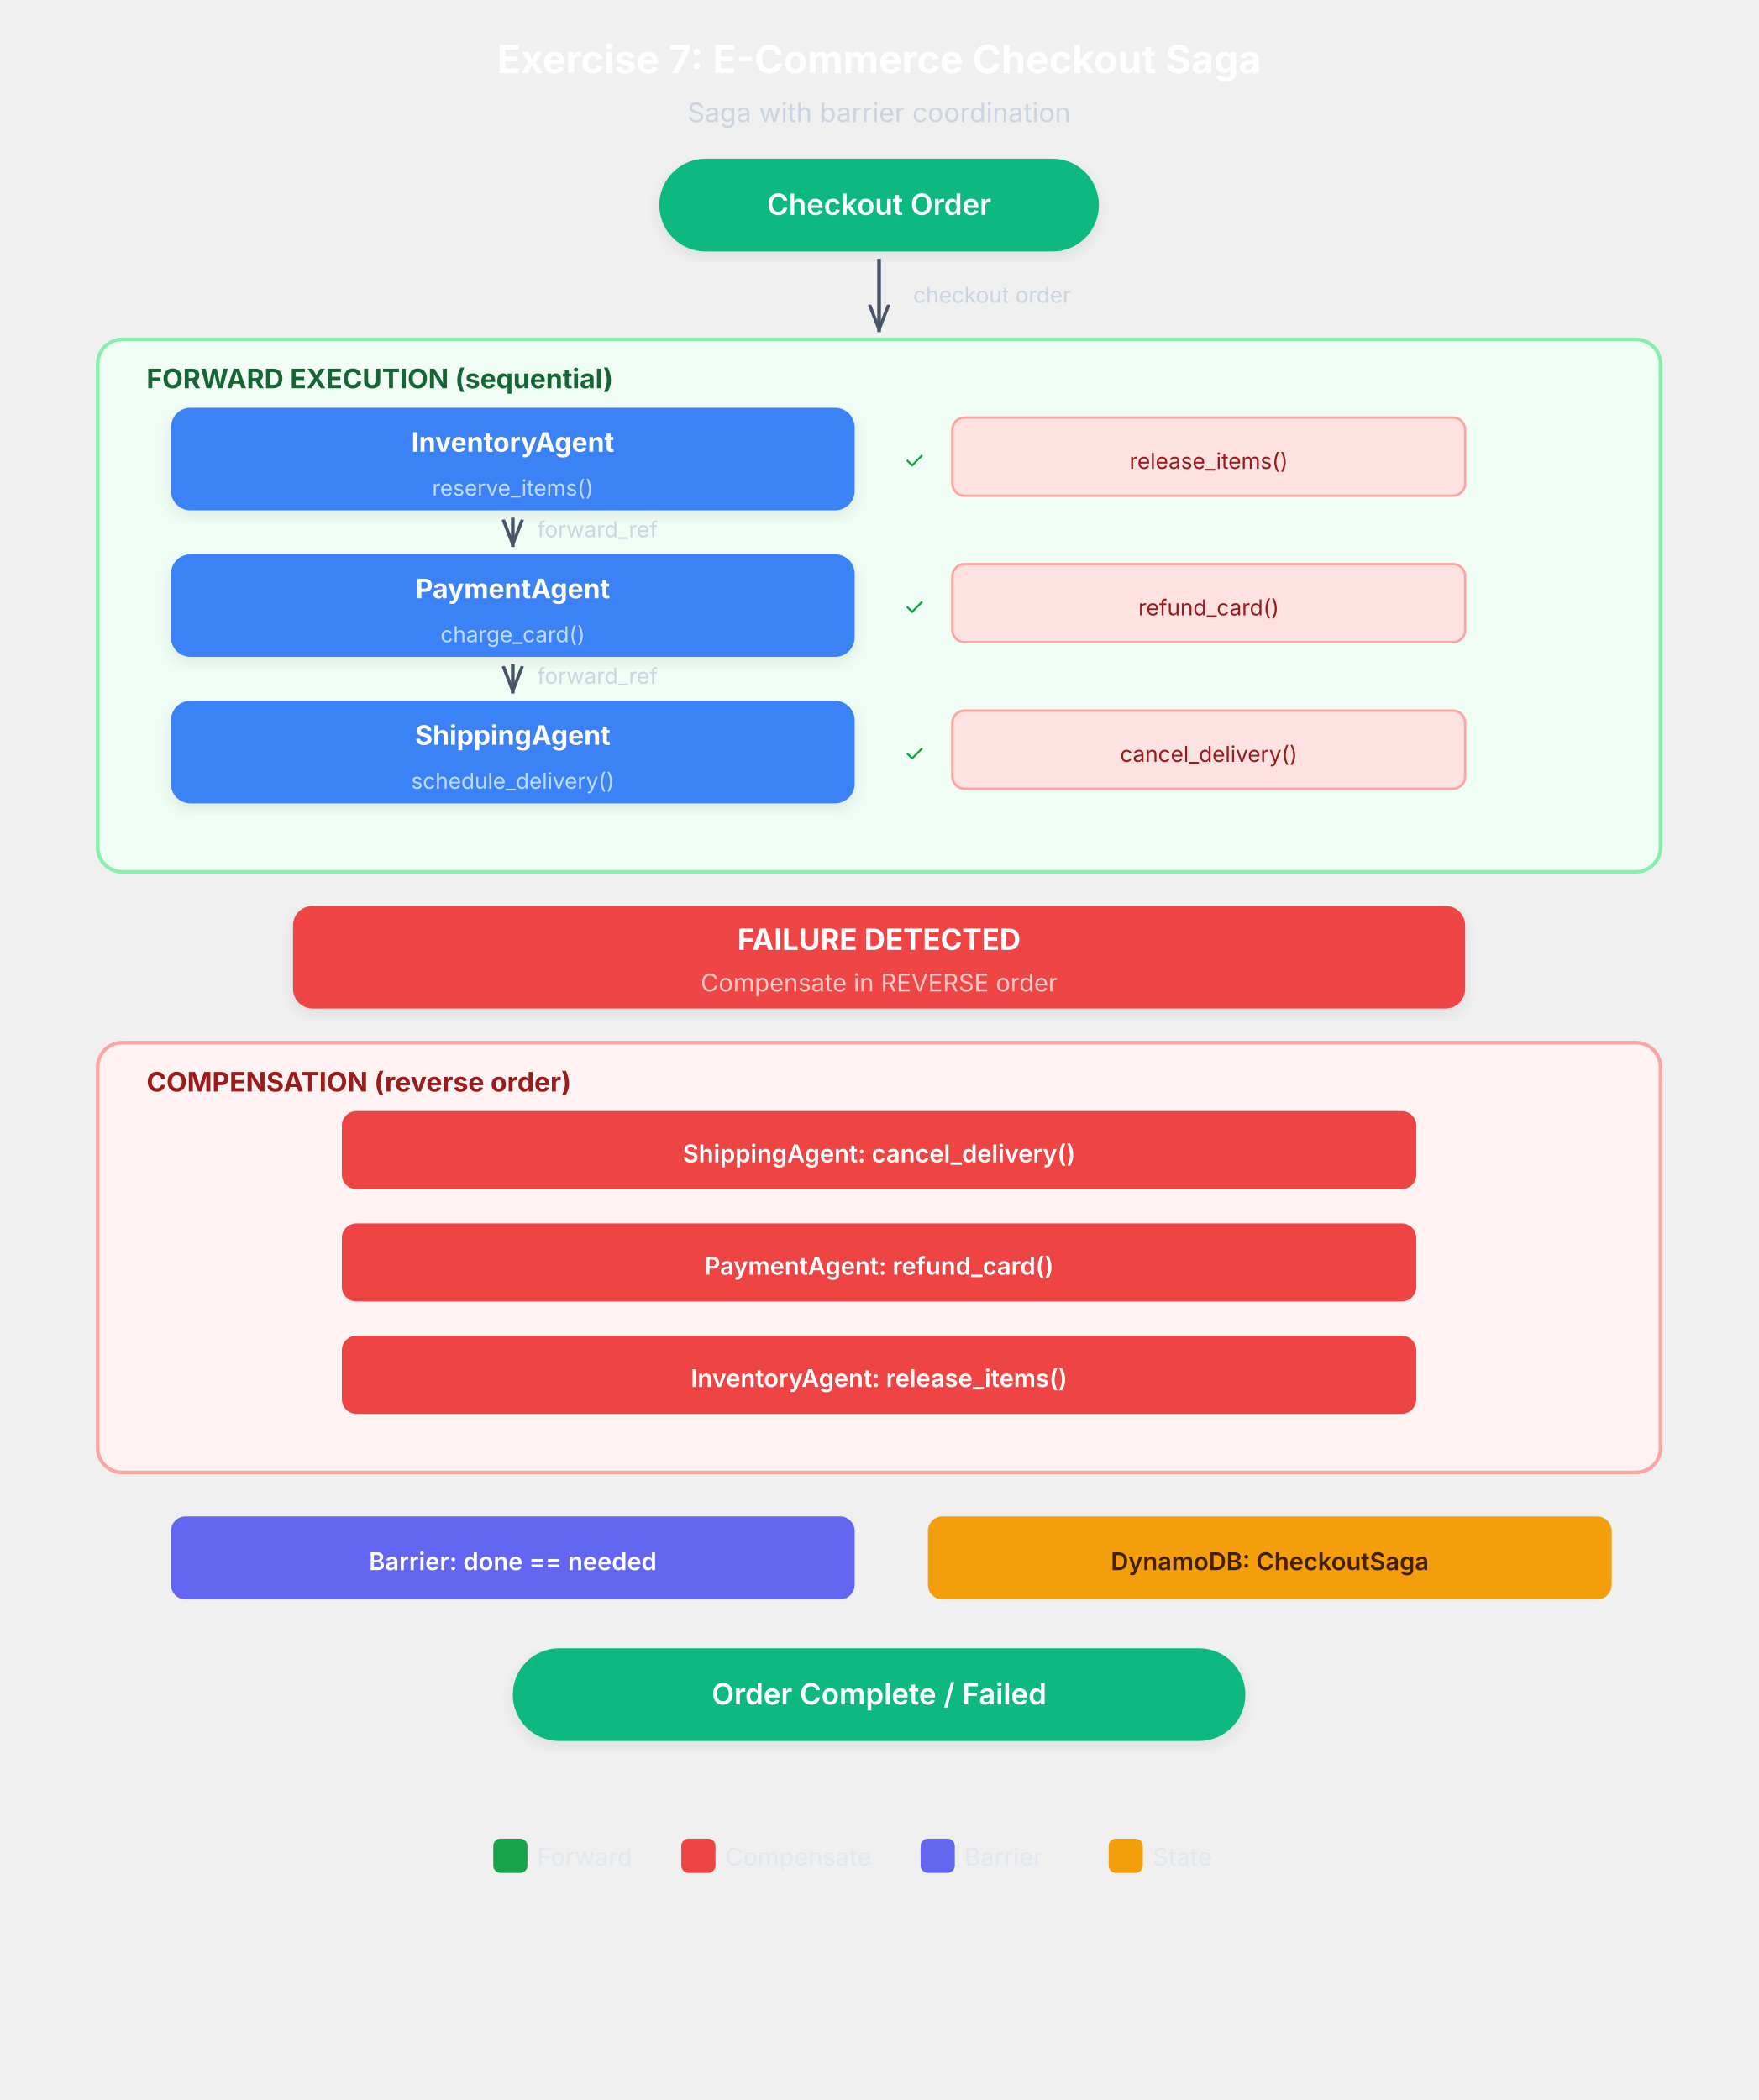
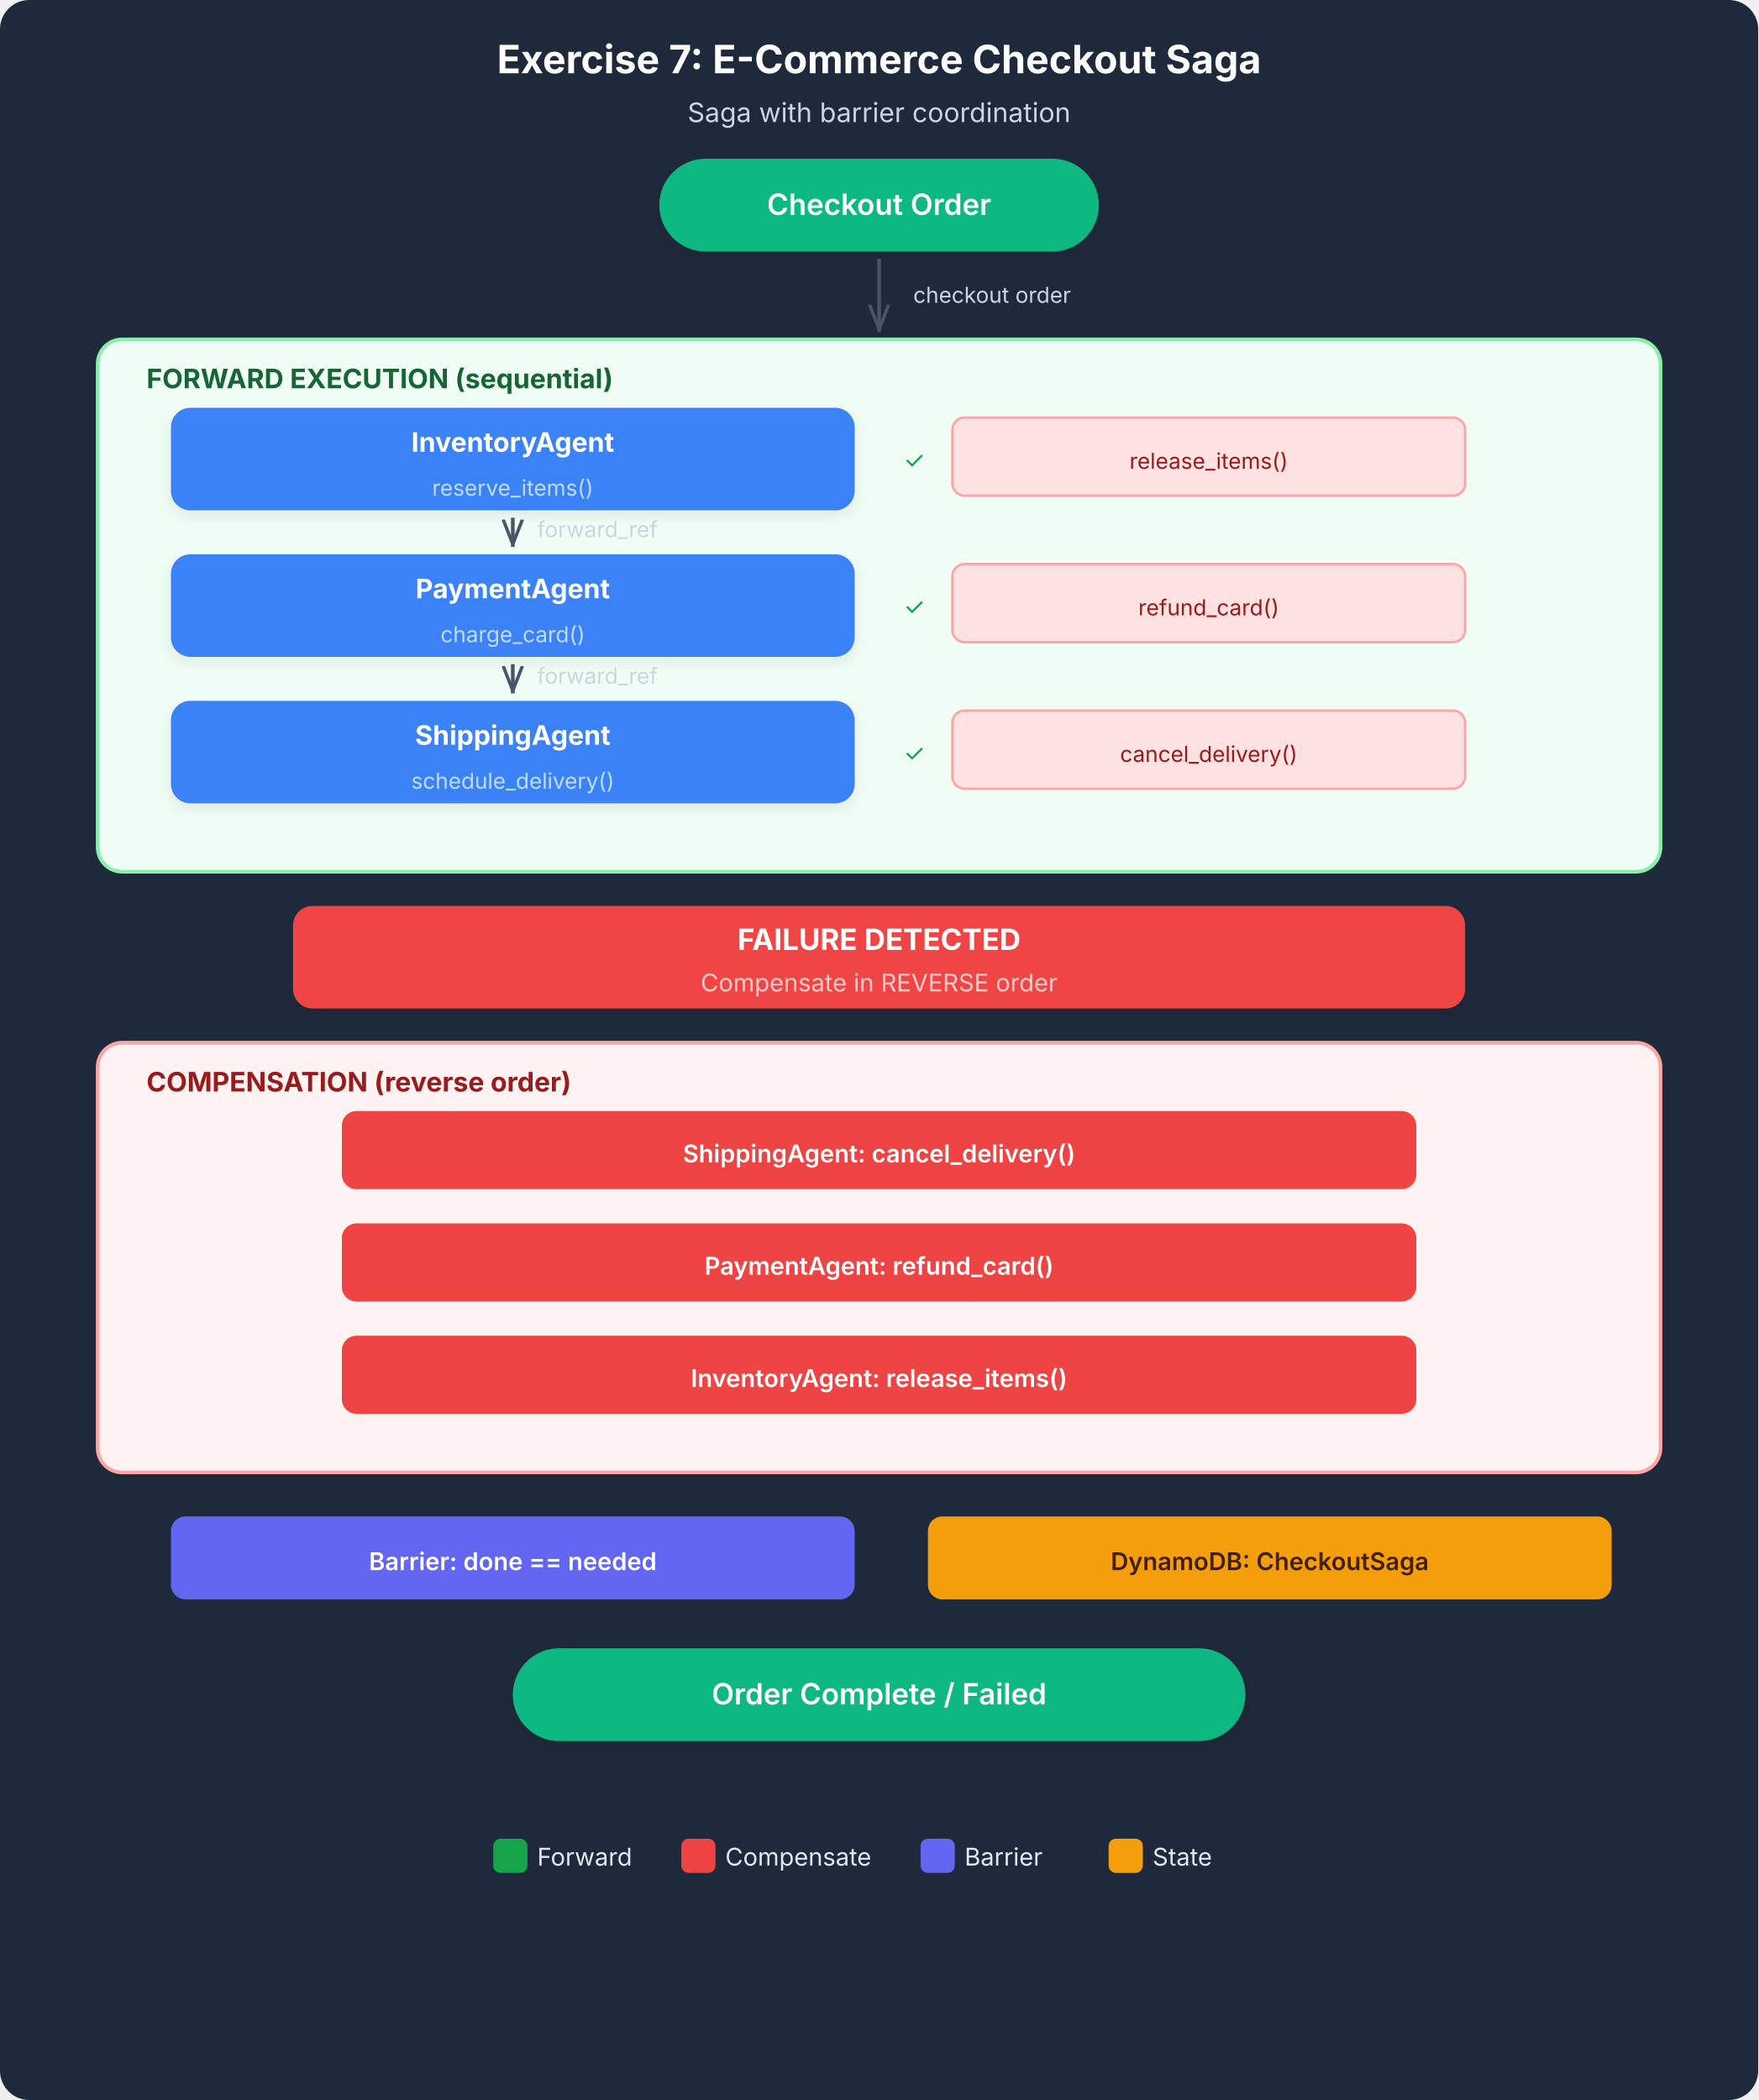
<svg xmlns="http://www.w3.org/2000/svg" viewBox="0 0 720 860" font-family="system-ui, -apple-system, &quot;Segoe UI&quot;, sans-serif">
  <defs>
    <filter id="sh" x="-4%" y="-4%" width="108%" height="116%">
      <feDropShadow dx="0" dy="2" stdDeviation="3" flood-opacity="0.08" />
    </filter>
    <marker id="a" viewBox="0 0 10 8" refX="10" refY="4" markerWidth="8" markerHeight="6" orient="auto">
      <path d="M0,0.5 L9,4 L0,7.5" fill="none" stroke="#475569" stroke-width="1.2" stroke-linejoin="round" />
    </marker>
    <marker id="ah" viewBox="0 0 10 8" refX="10" refY="4" markerWidth="8" markerHeight="6" orient="auto">
      <path d="M0,0.5 L9,4 L0,7.5" fill="none" stroke="#475569" stroke-width="1.2" stroke-linejoin="round" />
    </marker>
  </defs>
+   <rect width="720" height="860" rx="12" fill="#1e293b" />
  <text x="360" y="30" text-anchor="middle" font-size="16" font-weight="700" fill="#ffffff">Exercise 7: E-Commerce Checkout Saga</text>
  <text x="360" y="50" text-anchor="middle" font-size="11" fill="#cbd5e1">Saga with barrier coordination</text>
  <rect x="270" y="65" width="180" height="38" rx="19" fill="#10b981" filter="url(#sh)" />
  <text x="360" y="88" text-anchor="middle" font-size="12" font-weight="600" fill="white">Checkout Order</text>
  <rect x="40" y="139" width="640" height="218" rx="10" fill="#f0fdf4" stroke="#86efac" stroke-width="1.5" />
  <text x="60" y="159" font-size="11" font-weight="700" fill="#166534">FORWARD EXECUTION (sequential)</text>
  <rect x="70" y="167" width="280" height="42" rx="8" fill="#3b82f6" filter="url(#sh)" />
  <text x="210" y="185" text-anchor="middle" font-size="11" font-weight="700" fill="white">InventoryAgent</text>
  <text x="210" y="203" text-anchor="middle" font-size="9" fill="#bfdbfe">reserve_items()</text>
  <text x="370" y="192" font-size="10" fill="#16a34a">✓</text>
  <rect x="390" y="171" width="210" height="32" rx="5" fill="#fee2e2" stroke="#fca5a5" stroke-width="1" />
  <text x="495" y="192" text-anchor="middle" font-size="9" fill="#991b1b">release_items()</text>
  <rect x="70" y="227" width="280" height="42" rx="8" fill="#3b82f6" filter="url(#sh)" />
  <text x="210" y="245" text-anchor="middle" font-size="11" font-weight="700" fill="white">PaymentAgent</text>
  <text x="210" y="263" text-anchor="middle" font-size="9" fill="#bfdbfe">charge_card()</text>
  <text x="370" y="252" font-size="10" fill="#16a34a">✓</text>
  <rect x="390" y="231" width="210" height="32" rx="5" fill="#fee2e2" stroke="#fca5a5" stroke-width="1" />
  <text x="495" y="252" text-anchor="middle" font-size="9" fill="#991b1b">refund_card()</text>
  <rect x="70" y="287" width="280" height="42" rx="8" fill="#3b82f6" filter="url(#sh)" />
  <text x="210" y="305" text-anchor="middle" font-size="11" font-weight="700" fill="white">ShippingAgent</text>
  <text x="210" y="323" text-anchor="middle" font-size="9" fill="#bfdbfe">schedule_delivery()</text>
  <text x="370" y="312" font-size="10" fill="#16a34a">✓</text>
  <rect x="390" y="291" width="210" height="32" rx="5" fill="#fee2e2" stroke="#fca5a5" stroke-width="1" />
  <text x="495" y="312" text-anchor="middle" font-size="9" fill="#991b1b">cancel_delivery()</text>
  <rect x="120" y="371" width="480" height="42" rx="8" fill="#ef4444" filter="url(#sh)" />
  <text x="360" y="389" text-anchor="middle" font-size="12" font-weight="700" fill="white">FAILURE DETECTED</text>
  <text x="360" y="406" text-anchor="middle" font-size="10" fill="#fecaca">Compensate in REVERSE order</text>
  <rect x="40" y="427" width="640" height="176" rx="10" fill="#fef2f2" stroke="#fca5a5" stroke-width="1.5" />
  <text x="60" y="447" font-size="11" font-weight="700" fill="#991b1b">COMPENSATION (reverse order)</text>
  <rect x="140" y="455" width="440" height="32" rx="6" fill="#ef4444" />
  <text x="360" y="476" text-anchor="middle" font-size="10" font-weight="600" fill="white">ShippingAgent: cancel_delivery()</text>
  <rect x="140" y="501" width="440" height="32" rx="6" fill="#ef4444" />
  <text x="360" y="522" text-anchor="middle" font-size="10" font-weight="600" fill="white">PaymentAgent: refund_card()</text>
  <rect x="140" y="547" width="440" height="32" rx="6" fill="#ef4444" />
  <text x="360" y="568" text-anchor="middle" font-size="10" font-weight="600" fill="white">InventoryAgent: release_items()</text>
  <rect x="70" y="621" width="280" height="34" rx="6" fill="#6366f1" />
  <text x="210" y="643" text-anchor="middle" font-size="10" font-weight="600" fill="white">Barrier: done == needed</text>
  <rect x="380" y="621" width="280" height="34" rx="6" fill="#f59e0b" />
  <text x="520" y="643" text-anchor="middle" font-size="10" font-weight="600" fill="#422006">DynamoDB: CheckoutSaga</text>
  <rect x="210" y="675" width="300" height="38" rx="19" fill="#10b981" filter="url(#sh)" />
  <text x="360" y="698" text-anchor="middle" font-size="12" font-weight="600" fill="white">Order Complete / Failed</text>
  <rect x="202" y="753" width="14" height="14" rx="3" fill="#16a34a" />
  <text x="220" y="764" font-size="10" fill="#e2e8f0">Forward</text>
  <rect x="279" y="753" width="14" height="14" rx="3" fill="#ef4444" />
  <text x="297" y="764" font-size="10" fill="#e2e8f0">Compensate</text>
  <rect x="377" y="753" width="14" height="14" rx="3" fill="#6366f1" />
  <text x="395" y="764" font-size="10" fill="#e2e8f0">Barrier</text>
  <rect x="454" y="753" width="14" height="14" rx="3" fill="#f59e0b" />
  <text x="472" y="764" font-size="10" fill="#e2e8f0">State</text>
  <g id="arrows">
    <line x1="360" y1="106" x2="360" y2="136" stroke="#475569" stroke-width="1.5" marker-end="url(#a)" />
    <text x="374" y="124" font-size="9" fill="#cbd5e1">checkout order</text>
    <line x1="210" y1="212" x2="210" y2="224" stroke="#475569" stroke-width="1.5" marker-end="url(#a)" />
    <text x="220" y="220" font-size="9" fill="#cbd5e1">forward_ref</text>
    <line x1="210" y1="272" x2="210" y2="284" stroke="#475569" stroke-width="1.5" marker-end="url(#a)" />
    <text x="220" y="280" font-size="9" fill="#cbd5e1">forward_ref</text>
  </g>
</svg>
